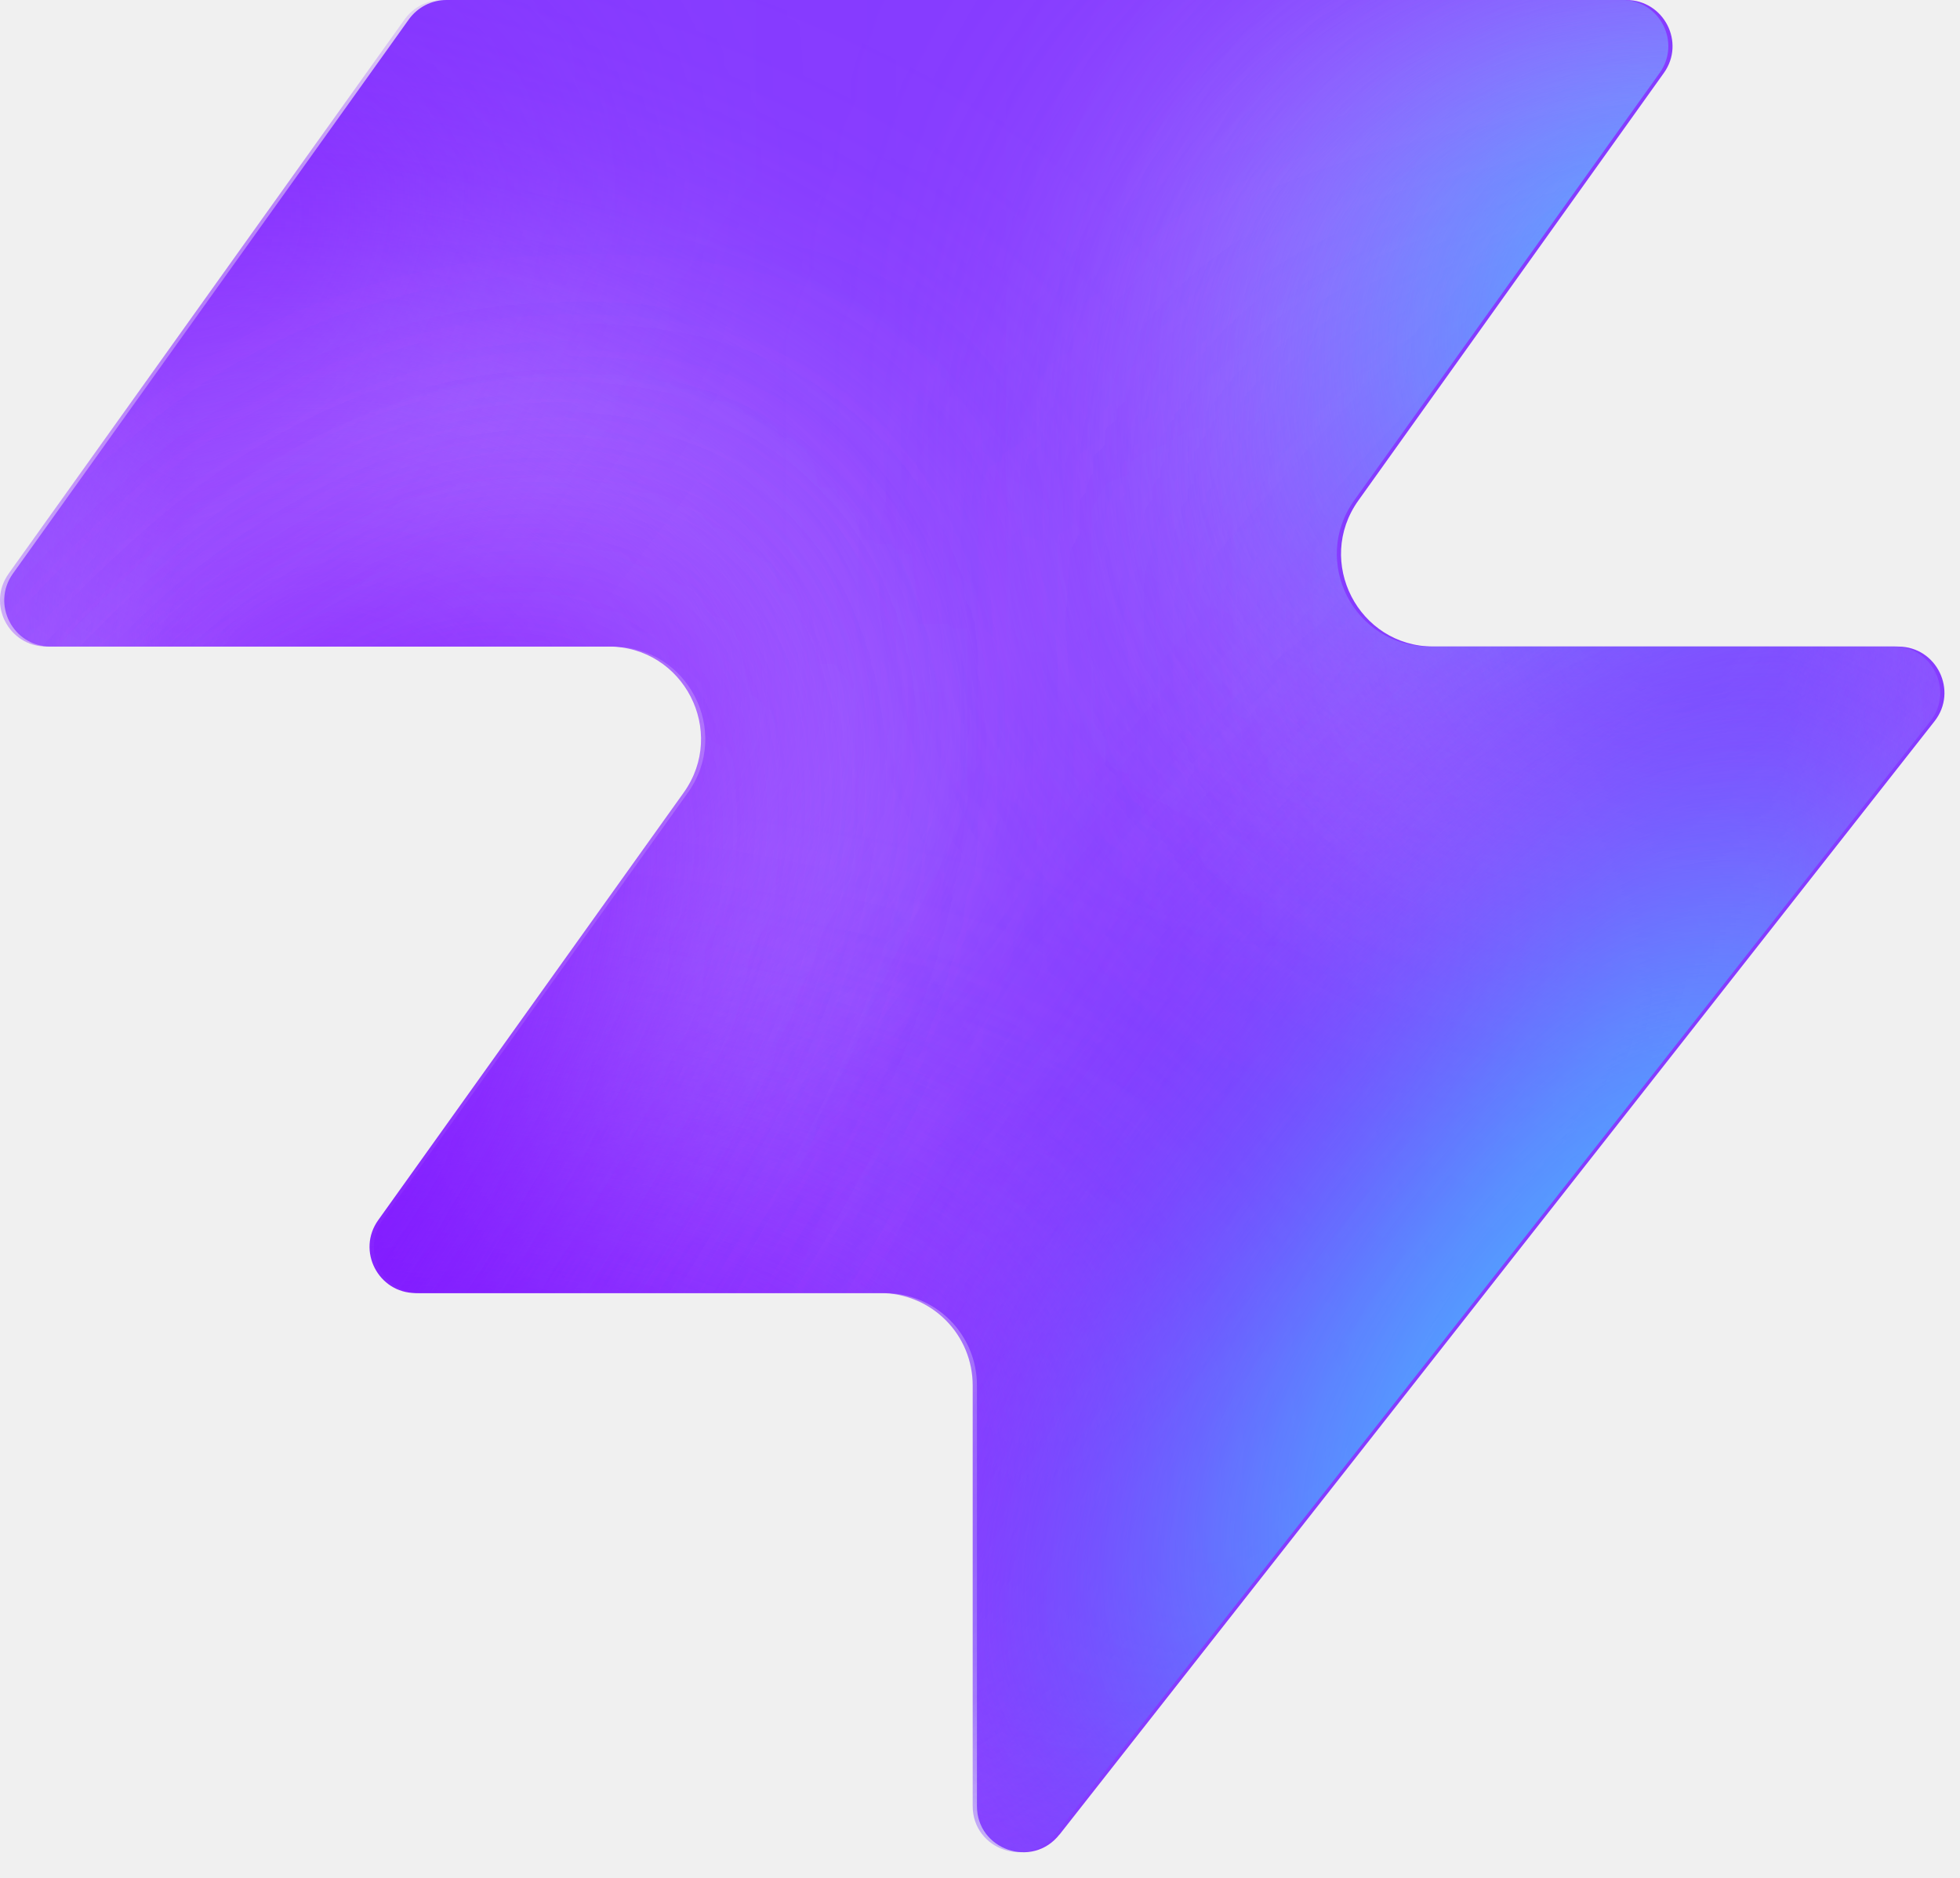
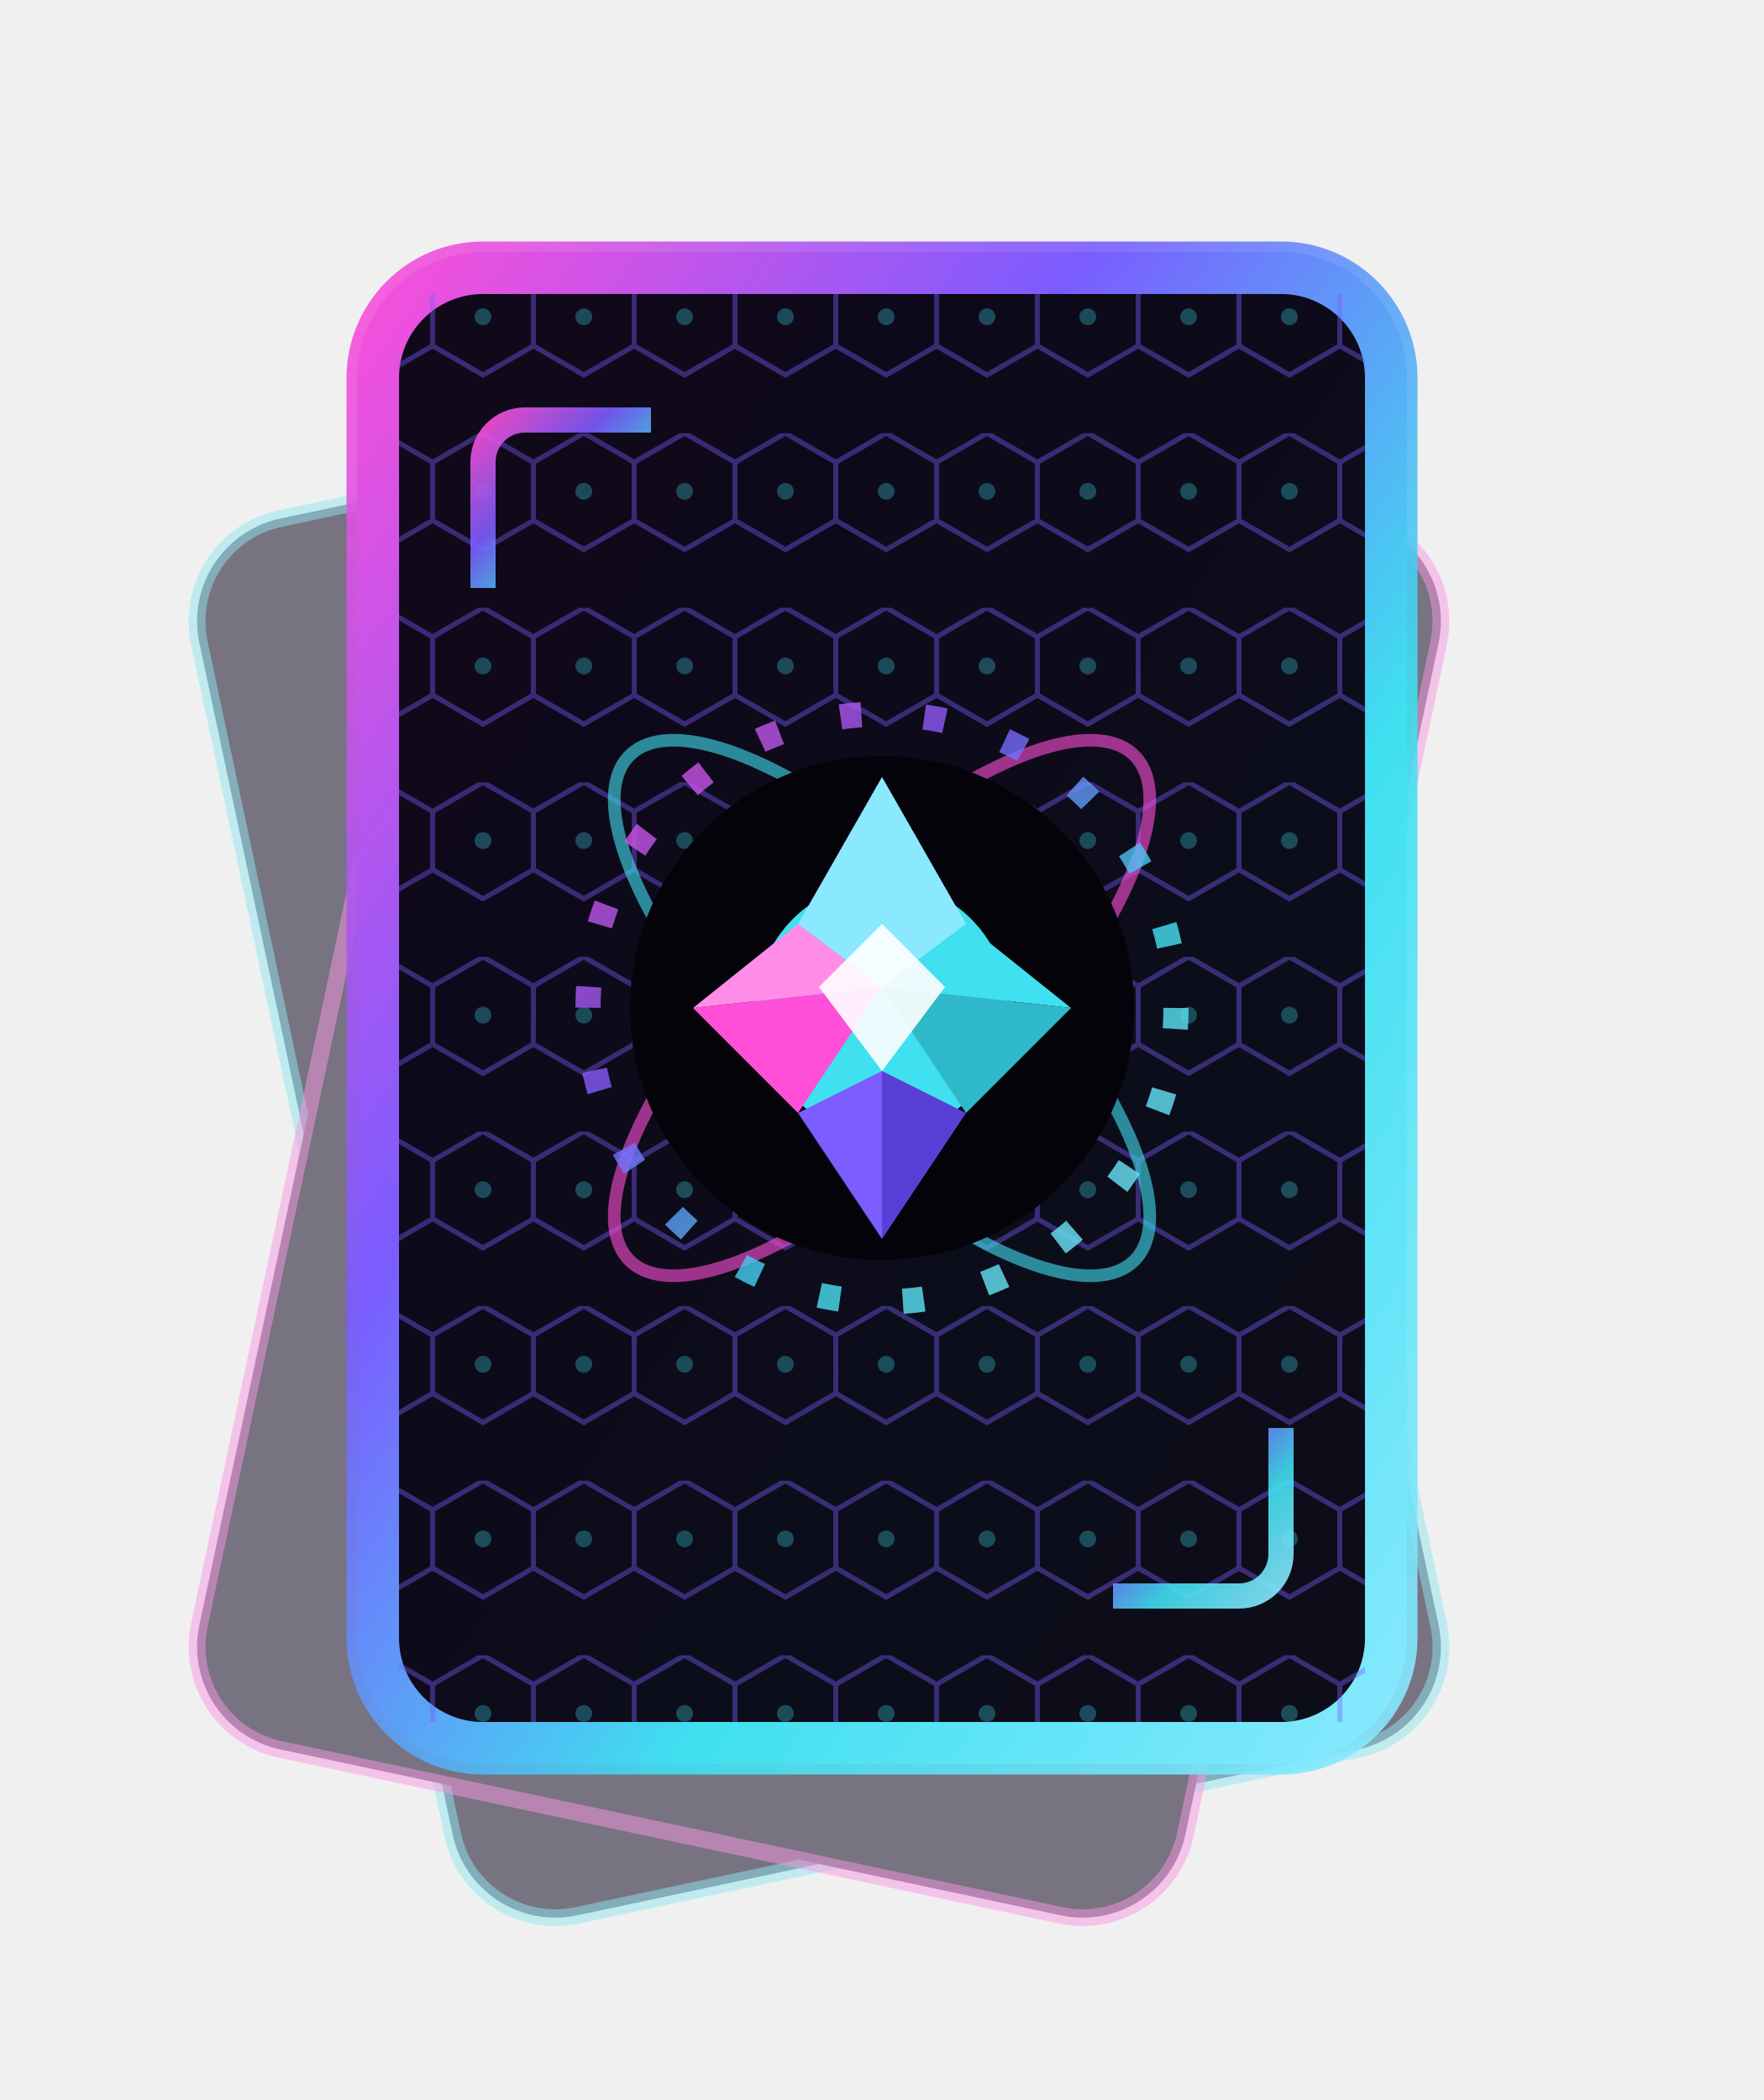
- <svg xmlns="http://www.w3.org/2000/svg" width="48" height="46" fill="none" viewBox="0 0 48 46">
-   <path fill="#863bff" d="M25.946 44.938c-.664.845-2.021.375-2.021-.698V33.937a2.26 2.26 0 0 0-2.262-2.262H10.287c-.92 0-1.456-1.04-.92-1.788l7.48-10.471c1.07-1.497 0-3.578-1.842-3.578H1.237c-.92 0-1.456-1.04-.92-1.788L10.013.474c.214-.297.556-.474.92-.474h28.894c.92 0 1.456 1.04.92 1.788l-7.48 10.471c-1.07 1.498 0 3.579 1.842 3.579h11.377c.943 0 1.473 1.088.89 1.83L25.947 44.94z" style="fill:#863bff;fill:color(display-p3 .525 .23 1);fill-opacity:1" />
-   <mask id="a" width="48" height="46" x="0" y="0" maskUnits="userSpaceOnUse" style="mask-type:alpha">
-     <path fill="#000" d="M25.842 44.938c-.664.844-2.021.375-2.021-.698V33.937a2.26 2.26 0 0 0-2.262-2.262H10.183c-.92 0-1.456-1.04-.92-1.788l7.48-10.471c1.07-1.498 0-3.579-1.842-3.579H1.133c-.92 0-1.456-1.04-.92-1.787L9.91.473c.214-.297.556-.474.92-.474h28.894c.92 0 1.456 1.04.92 1.788l-7.48 10.471c-1.07 1.498 0 3.578 1.842 3.578h11.377c.943 0 1.473 1.088.89 1.832L25.843 44.94z" style="fill:#000;fill-opacity:1" />
-   </mask>
-   <g mask="url(#a)">
-     <g filter="url(#b)">
-       <ellipse cx="5.508" cy="14.704" fill="#ede6ff" rx="5.508" ry="14.704" style="fill:#ede6ff;fill:color(display-p3 .927 .903 1);fill-opacity:1" transform="matrix(.00324 1 1 -.00324 -4.47 31.516)" />
+ <svg xmlns="http://www.w3.org/2000/svg" viewBox="0 0 84 100">
+   <defs>
+     <linearGradient id="hG_mark" x1="0%" y1="0%" x2="100%" y2="100%">
+       <stop offset="0%" stop-color="#FF4FD8" />
+       <stop offset="35%" stop-color="#7B5CFF" />
+       <stop offset="65%" stop-color="#3FE0F0" />
+       <stop offset="100%" stop-color="#8be9ff" />
+     </linearGradient>
+     <pattern id="hx_mark" width="6" height="10.392" patternUnits="userSpaceOnUse" patternTransform="scale(0.8)">
+       <path d="M3 0 L6 1.732 L6 5.196 L3 6.928 L0 5.196 L0 1.732 Z" fill="none" stroke="#7B5CFF" stroke-width="0.3" opacity="0.4" />
+       <circle cx="3" cy="3.464" r="0.5" fill="#3FE0F0" opacity="0.3" />
+     </pattern>
+     <clipPath id="cI_mark">
+       <rect x="6" y="8" width="50" height="72" rx="6" />
+     </clipPath>
+   </defs>
+   <g transform="translate(11,4)">
+     <g opacity="0.55">
+       <rect x="4" y="16" width="48" height="68" rx="5" fill="#140d26" stroke="#3FE0F0" stroke-width="0.8" stroke-opacity="0.5" transform="rotate(-12 28 50)" />
+       <rect x="4" y="16" width="48" height="68" rx="5" fill="#140d26" stroke="#FF4FD8" stroke-width="0.8" stroke-opacity="0.5" transform="rotate(12 28 50)" />
    </g>
-     <g filter="url(#c)">
-       <ellipse cx="10.399" cy="29.851" fill="#ede6ff" rx="10.399" ry="29.851" style="fill:#ede6ff;fill:color(display-p3 .927 .903 1);fill-opacity:1" transform="matrix(.00324 1 1 -.00324 -39.328 7.883)" />
+     <rect x="6" y="8" width="50" height="72" rx="6" fill="url(#hG_mark)" />
+     <g clip-path="url(#cI_mark)">
+       <rect x="8" y="10" width="46" height="68" rx="4" fill="#0A0714" opacity="0.97" />
+       <rect x="8" y="10" width="46" height="68" fill="url(#hx_mark)" />
+       <rect x="-20" y="0" width="30" height="90" fill="url(#hG_mark)" opacity="0" style="mix-blend-mode: screen" />
+       <g stroke="url(#hG_mark)" stroke-width="1.2" fill="none" opacity="0.9">
+         <path d="M12 24 v-6 a2 2 0 0 1 2-2 h6" />
+         <path d="M50 64 v6 a2 2 0 0 1 -2 2 h-6" />
+       </g>
+       <g transform="translate(31,44)">
+         <ellipse cx="0" cy="0" rx="17" ry="6" fill="none" stroke="#3FE0F0" stroke-width="0.6" transform="rotate(45)" opacity="0.6" />
+         <ellipse cx="0" cy="0" rx="17" ry="6" fill="none" stroke="#FF4FD8" stroke-width="0.6" transform="rotate(-45)" opacity="0.6" />
+         <circle cx="0" cy="0" r="14" fill="none" stroke="url(#hG_mark)" stroke-width="1.2" stroke-dasharray="1 3" opacity="0.8" />
+         <circle cx="0" cy="0" r="12" fill="#05030A" />
+         <circle cx="0" cy="0" r="6" fill="#3FE0F0" />
+         <polygon points="0,-11 4,-4 0,-1 -4,-4" fill="#8be9ff" />
+         <polygon points="4,-4 9,0 0,-1" fill="#3FE0F0" />
+         <polygon points="9,0 4,5 0,-1" fill="#2fb8c9" />
+         <polygon points="4,5 0,11 0,3" fill="#5a3fd6" />
+         <polygon points="0,11 -4,5 0,3" fill="#7B5CFF" />
+         <polygon points="-4,5 -9,0 0,-1" fill="#FF4FD8" />
+         <polygon points="-9,0 -4,-4 0,-1" fill="#ff8de8" />
+         <polygon points="0,-4 3,-1 0,3 -3,-1" fill="#ffffff" opacity="0.9" />
+       </g>
    </g>
-     <g filter="url(#d)">
-       <ellipse cx="5.508" cy="30.487" fill="#7e14ff" rx="5.508" ry="30.487" style="fill:#7e14ff;fill:color(display-p3 .492 .077 1);fill-opacity:1" transform="rotate(89.814 -25.913 -14.639)scale(1 -1)" />
-     </g>
-     <g filter="url(#e)">
-       <ellipse cx="5.508" cy="30.599" fill="#7e14ff" rx="5.508" ry="30.599" style="fill:#7e14ff;fill:color(display-p3 .492 .077 1);fill-opacity:1" transform="rotate(89.814 -32.644 -3.334)scale(1 -1)" />
-     </g>
-     <g filter="url(#f)">
-       <ellipse cx="5.508" cy="30.599" fill="#7e14ff" rx="5.508" ry="30.599" style="fill:#7e14ff;fill:color(display-p3 .492 .077 1);fill-opacity:1" transform="matrix(.00324 1 1 -.00324 -34.34 30.47)" />
-     </g>
-     <g filter="url(#g)">
-       <ellipse cx="14.072" cy="22.078" fill="#ede6ff" rx="14.072" ry="22.078" style="fill:#ede6ff;fill:color(display-p3 .927 .903 1);fill-opacity:1" transform="rotate(93.35 24.506 48.493)scale(-1 1)" />
-     </g>
-     <g filter="url(#h)">
-       <ellipse cx="3.47" cy="21.501" fill="#7e14ff" rx="3.47" ry="21.501" style="fill:#7e14ff;fill:color(display-p3 .492 .077 1);fill-opacity:1" transform="rotate(89.009 28.708 47.59)scale(-1 1)" />
-     </g>
-     <g filter="url(#i)">
-       <ellipse cx="3.47" cy="21.501" fill="#7e14ff" rx="3.47" ry="21.501" style="fill:#7e14ff;fill:color(display-p3 .492 .077 1);fill-opacity:1" transform="rotate(89.009 28.708 47.59)scale(-1 1)" />
-     </g>
-     <g filter="url(#j)">
-       <ellipse cx=".387" cy="8.972" fill="#7e14ff" rx="4.407" ry="29.108" style="fill:#7e14ff;fill:color(display-p3 .492 .077 1);fill-opacity:1" transform="rotate(39.51 .387 8.972)" />
-     </g>
-     <g filter="url(#k)">
-       <ellipse cx="47.523" cy="-6.092" fill="#7e14ff" rx="4.407" ry="29.108" style="fill:#7e14ff;fill:color(display-p3 .492 .077 1);fill-opacity:1" transform="rotate(37.892 47.523 -6.092)" />
-     </g>
-     <g filter="url(#l)">
-       <ellipse cx="41.412" cy="6.333" fill="#47bfff" rx="5.971" ry="9.665" style="fill:#47bfff;fill:color(display-p3 .28 .748 1);fill-opacity:1" transform="rotate(37.892 41.412 6.333)" />
-     </g>
-     <g filter="url(#m)">
-       <ellipse cx="-1.879" cy="38.332" fill="#7e14ff" rx="4.407" ry="29.108" style="fill:#7e14ff;fill:color(display-p3 .492 .077 1);fill-opacity:1" transform="rotate(37.892 -1.88 38.332)" />
-     </g>
-     <g filter="url(#n)">
-       <ellipse cx="-1.879" cy="38.332" fill="#7e14ff" rx="4.407" ry="29.108" style="fill:#7e14ff;fill:color(display-p3 .492 .077 1);fill-opacity:1" transform="rotate(37.892 -1.88 38.332)" />
-     </g>
-     <g filter="url(#o)">
-       <ellipse cx="35.651" cy="29.907" fill="#7e14ff" rx="4.407" ry="29.108" style="fill:#7e14ff;fill:color(display-p3 .492 .077 1);fill-opacity:1" transform="rotate(37.892 35.651 29.907)" />
-     </g>
-     <g filter="url(#p)">
-       <ellipse cx="38.418" cy="32.4" fill="#47bfff" rx="5.971" ry="15.297" style="fill:#47bfff;fill:color(display-p3 .28 .748 1);fill-opacity:1" transform="rotate(37.892 38.418 32.4)" />
-     </g>
+     <rect x="6" y="8" width="50" height="72" rx="6" fill="none" stroke="url(#hG_mark)" stroke-width="1" opacity="0.9" />
  </g>
-   <defs>
-     <filter id="b" width="60.045" height="41.654" x="-19.77" y="16.149" color-interpolation-filters="sRGB" filterUnits="userSpaceOnUse">
-       <feFlood flood-opacity="0" result="BackgroundImageFix" />
-       <feBlend in="SourceGraphic" in2="BackgroundImageFix" result="shape" />
-       <feGaussianBlur result="effect1_foregroundBlur_2002_17158" stdDeviation="7.659" />
-     </filter>
-     <filter id="c" width="90.34" height="51.437" x="-54.613" y="-7.533" color-interpolation-filters="sRGB" filterUnits="userSpaceOnUse">
-       <feFlood flood-opacity="0" result="BackgroundImageFix" />
-       <feBlend in="SourceGraphic" in2="BackgroundImageFix" result="shape" />
-       <feGaussianBlur result="effect1_foregroundBlur_2002_17158" stdDeviation="7.659" />
-     </filter>
-     <filter id="d" width="79.355" height="29.4" x="-49.64" y="2.03" color-interpolation-filters="sRGB" filterUnits="userSpaceOnUse">
-       <feFlood flood-opacity="0" result="BackgroundImageFix" />
-       <feBlend in="SourceGraphic" in2="BackgroundImageFix" result="shape" />
-       <feGaussianBlur result="effect1_foregroundBlur_2002_17158" stdDeviation="4.596" />
-     </filter>
-     <filter id="e" width="79.579" height="29.4" x="-45.045" y="20.029" color-interpolation-filters="sRGB" filterUnits="userSpaceOnUse">
-       <feFlood flood-opacity="0" result="BackgroundImageFix" />
-       <feBlend in="SourceGraphic" in2="BackgroundImageFix" result="shape" />
-       <feGaussianBlur result="effect1_foregroundBlur_2002_17158" stdDeviation="4.596" />
-     </filter>
-     <filter id="f" width="79.579" height="29.4" x="-43.513" y="21.178" color-interpolation-filters="sRGB" filterUnits="userSpaceOnUse">
-       <feFlood flood-opacity="0" result="BackgroundImageFix" />
-       <feBlend in="SourceGraphic" in2="BackgroundImageFix" result="shape" />
-       <feGaussianBlur result="effect1_foregroundBlur_2002_17158" stdDeviation="4.596" />
-     </filter>
-     <filter id="g" width="74.749" height="58.852" x="15.756" y="-17.901" color-interpolation-filters="sRGB" filterUnits="userSpaceOnUse">
-       <feFlood flood-opacity="0" result="BackgroundImageFix" />
-       <feBlend in="SourceGraphic" in2="BackgroundImageFix" result="shape" />
-       <feGaussianBlur result="effect1_foregroundBlur_2002_17158" stdDeviation="7.659" />
-     </filter>
-     <filter id="h" width="61.377" height="25.362" x="23.548" y="2.284" color-interpolation-filters="sRGB" filterUnits="userSpaceOnUse">
-       <feFlood flood-opacity="0" result="BackgroundImageFix" />
-       <feBlend in="SourceGraphic" in2="BackgroundImageFix" result="shape" />
-       <feGaussianBlur result="effect1_foregroundBlur_2002_17158" stdDeviation="4.596" />
-     </filter>
-     <filter id="i" width="61.377" height="25.362" x="23.548" y="2.284" color-interpolation-filters="sRGB" filterUnits="userSpaceOnUse">
-       <feFlood flood-opacity="0" result="BackgroundImageFix" />
-       <feBlend in="SourceGraphic" in2="BackgroundImageFix" result="shape" />
-       <feGaussianBlur result="effect1_foregroundBlur_2002_17158" stdDeviation="4.596" />
-     </filter>
-     <filter id="j" width="56.045" height="63.649" x="-27.636" y="-22.853" color-interpolation-filters="sRGB" filterUnits="userSpaceOnUse">
-       <feFlood flood-opacity="0" result="BackgroundImageFix" />
-       <feBlend in="SourceGraphic" in2="BackgroundImageFix" result="shape" />
-       <feGaussianBlur result="effect1_foregroundBlur_2002_17158" stdDeviation="4.596" />
-     </filter>
-     <filter id="k" width="54.814" height="64.646" x="20.116" y="-38.415" color-interpolation-filters="sRGB" filterUnits="userSpaceOnUse">
-       <feFlood flood-opacity="0" result="BackgroundImageFix" />
-       <feBlend in="SourceGraphic" in2="BackgroundImageFix" result="shape" />
-       <feGaussianBlur result="effect1_foregroundBlur_2002_17158" stdDeviation="4.596" />
-     </filter>
-     <filter id="l" width="33.541" height="35.313" x="24.641" y="-11.323" color-interpolation-filters="sRGB" filterUnits="userSpaceOnUse">
-       <feFlood flood-opacity="0" result="BackgroundImageFix" />
-       <feBlend in="SourceGraphic" in2="BackgroundImageFix" result="shape" />
-       <feGaussianBlur result="effect1_foregroundBlur_2002_17158" stdDeviation="4.596" />
-     </filter>
-     <filter id="m" width="54.814" height="64.646" x="-29.286" y="6.009" color-interpolation-filters="sRGB" filterUnits="userSpaceOnUse">
-       <feFlood flood-opacity="0" result="BackgroundImageFix" />
-       <feBlend in="SourceGraphic" in2="BackgroundImageFix" result="shape" />
-       <feGaussianBlur result="effect1_foregroundBlur_2002_17158" stdDeviation="4.596" />
-     </filter>
-     <filter id="n" width="54.814" height="64.646" x="-29.286" y="6.009" color-interpolation-filters="sRGB" filterUnits="userSpaceOnUse">
-       <feFlood flood-opacity="0" result="BackgroundImageFix" />
-       <feBlend in="SourceGraphic" in2="BackgroundImageFix" result="shape" />
-       <feGaussianBlur result="effect1_foregroundBlur_2002_17158" stdDeviation="4.596" />
-     </filter>
-     <filter id="o" width="54.814" height="64.646" x="8.244" y="-2.416" color-interpolation-filters="sRGB" filterUnits="userSpaceOnUse">
-       <feFlood flood-opacity="0" result="BackgroundImageFix" />
-       <feBlend in="SourceGraphic" in2="BackgroundImageFix" result="shape" />
-       <feGaussianBlur result="effect1_foregroundBlur_2002_17158" stdDeviation="4.596" />
-     </filter>
-     <filter id="p" width="39.409" height="43.623" x="18.713" y="10.588" color-interpolation-filters="sRGB" filterUnits="userSpaceOnUse">
-       <feFlood flood-opacity="0" result="BackgroundImageFix" />
-       <feBlend in="SourceGraphic" in2="BackgroundImageFix" result="shape" />
-       <feGaussianBlur result="effect1_foregroundBlur_2002_17158" stdDeviation="4.596" />
-     </filter>
-   </defs>
</svg>
